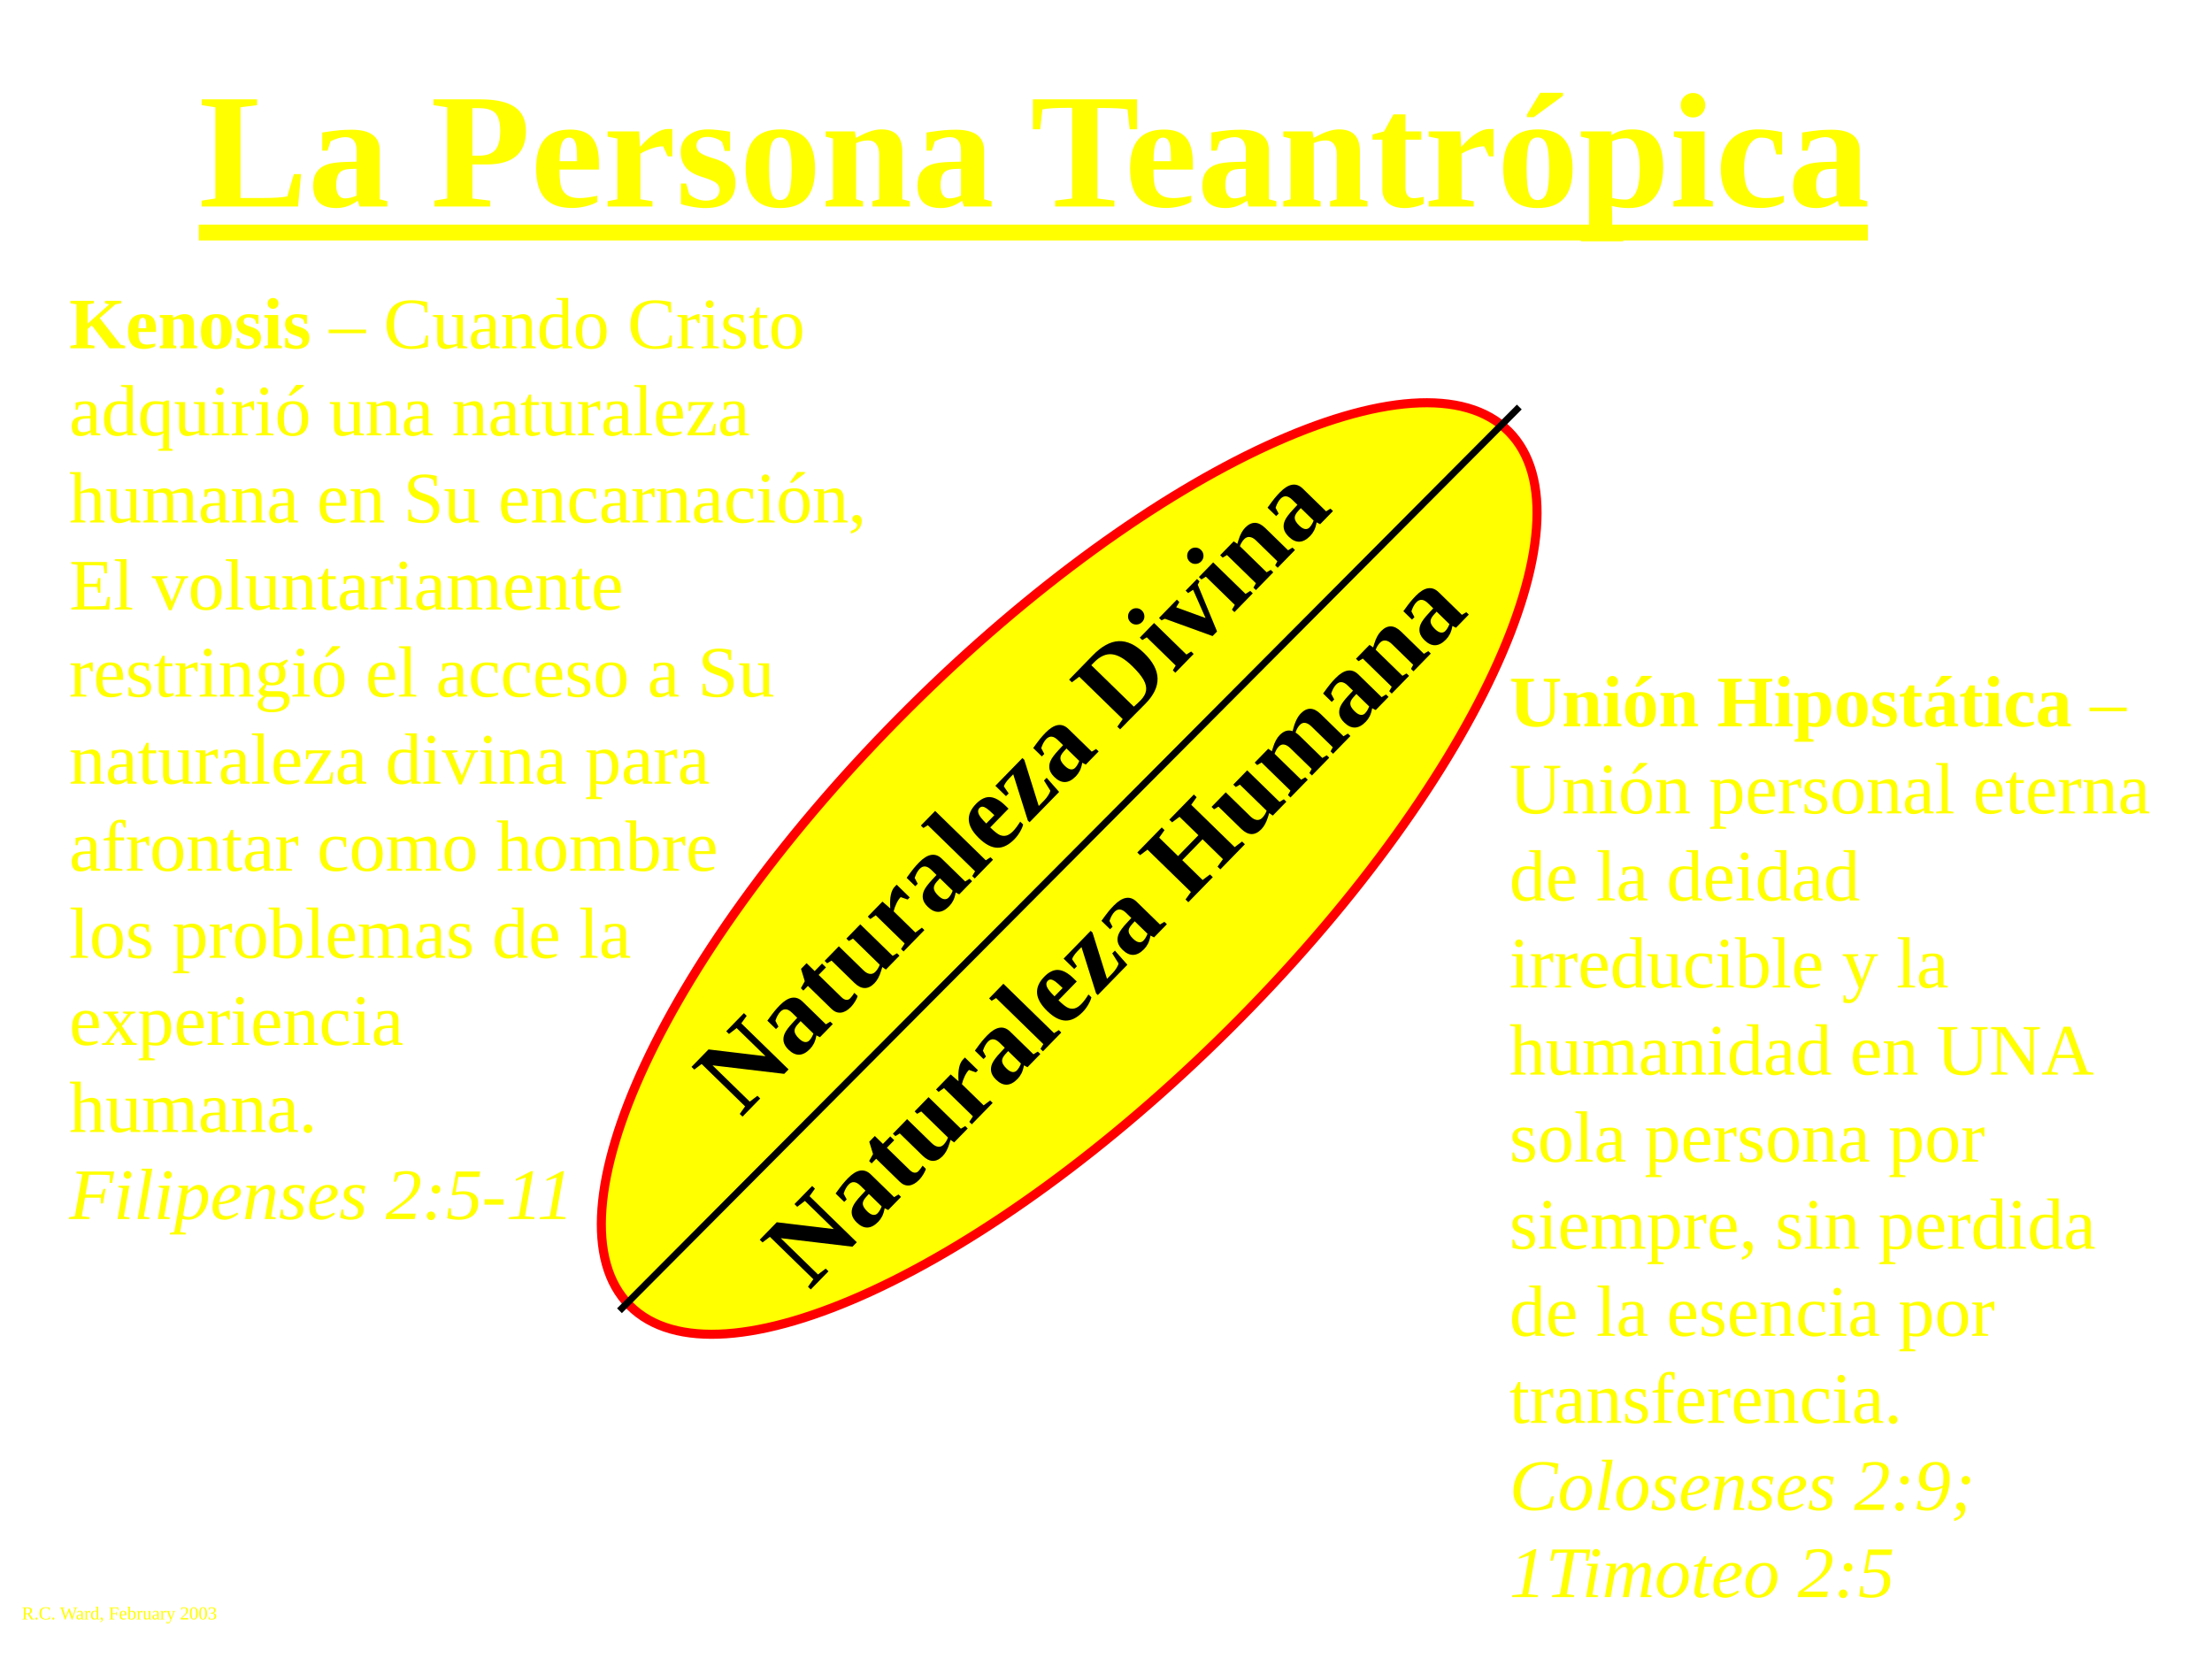
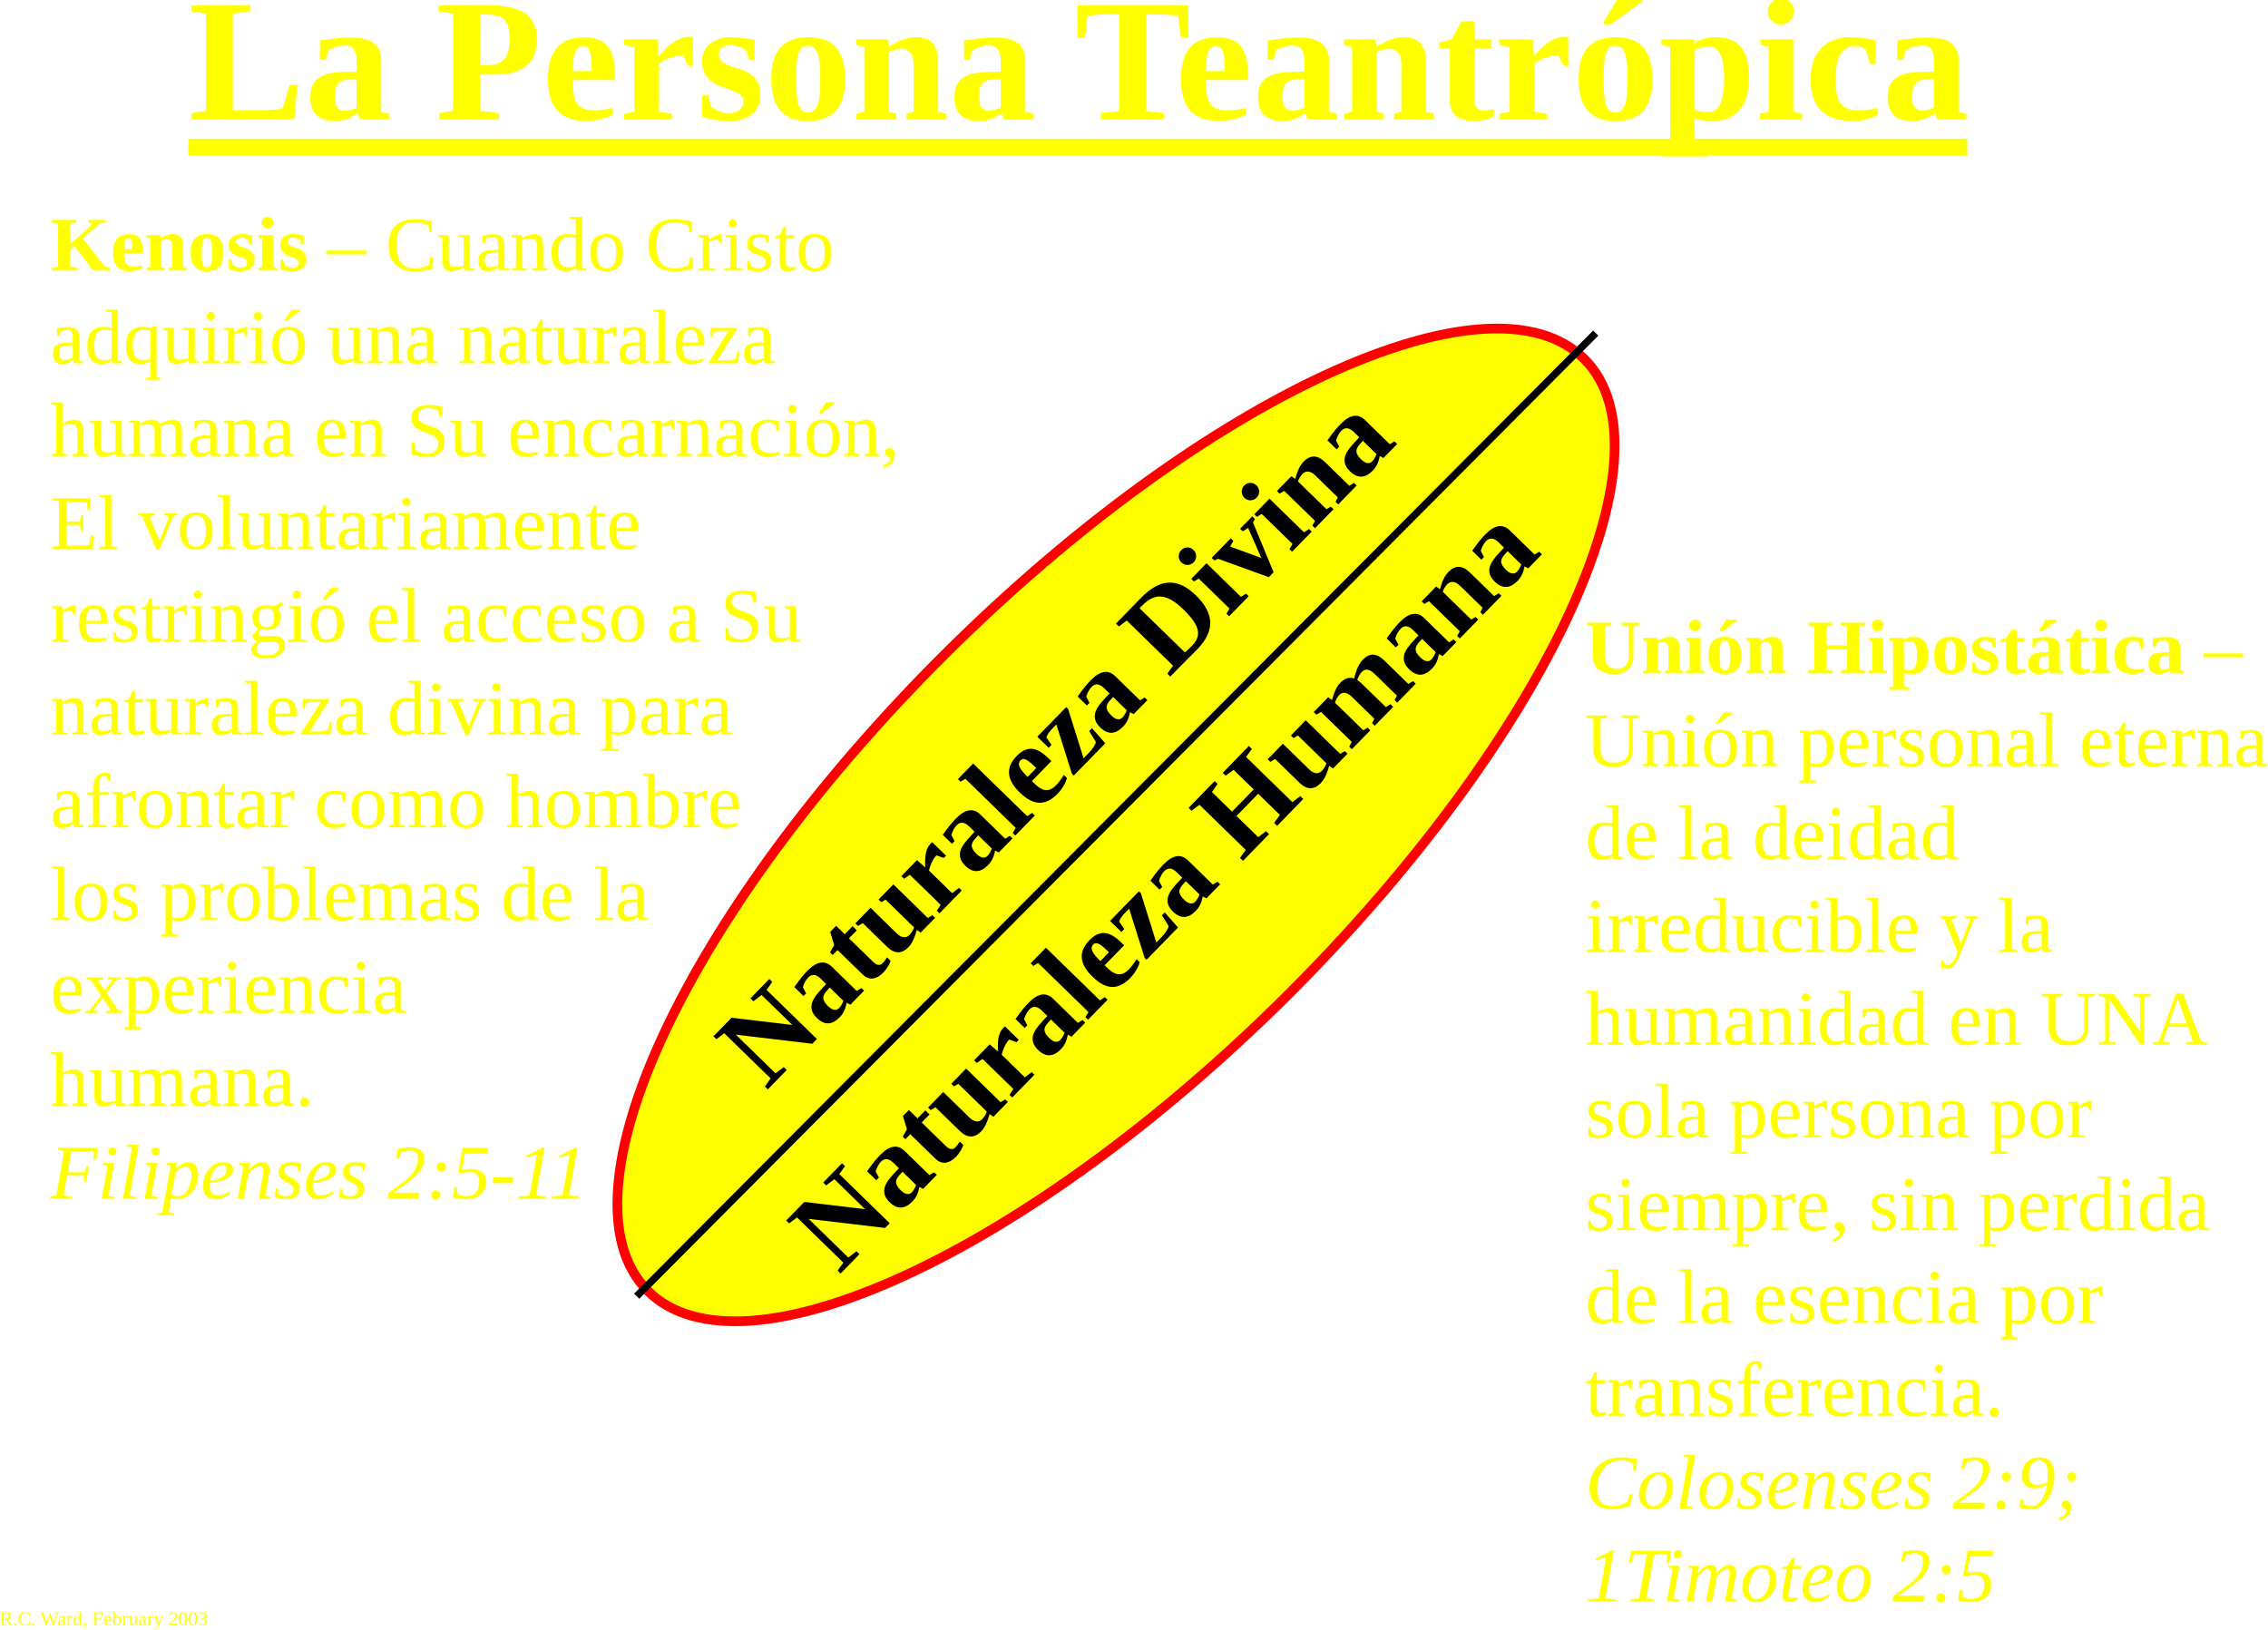
- <svg xmlns="http://www.w3.org/2000/svg" width="3353" height="2513" overflow="hidden">
-   <defs>
+ <svg xmlns="http://www.w3.org/2000/svg" width="967.685" height="695.345" overflow="hidden" version="1.1" id="svg50982" viewBox="0 0 3225.617 2317.816">
+   <defs id="defs50900">
    <clipPath id="clip0">
-       <rect x="0" y="-3" width="3353" height="2513" />
+       <rect x="0" y="-3" width="3353" height="2513" id="rect50897" />
    </clipPath>
  </defs>
-   <g clip-path="url(#clip0)" transform="matrix(1 0 0 1 0 3)">
-     <path d="M954.433 1976.06C820.577 1841.43 1010.37 1435.7 1378.34 1069.84 1746.32 703.978 2153.13 516.527 2286.99 651.155 2420.84 785.784 2231.05 1191.51 1863.08 1557.37 1495.1 1923.24 1088.29 2110.69 954.433 1976.06Z" stroke="#FF0000" stroke-width="13.75" stroke-linejoin="round" stroke-miterlimit="10" fill="#FFFF00" fill-rule="evenodd" />
-     <path d="M0 0 1364 1370" stroke="#000000" stroke-width="10.312" stroke-linejoin="round" stroke-miterlimit="10" fill="none" fill-rule="evenodd" transform="matrix(1 0 0 -1 939 1984)" />
-     <text fill="#FFFF00" font-family="Times New Roman,Times New Roman_MSFontService,sans-serif" font-weight="700" font-size="248" transform="matrix(1 0 0 1 301.362 310)">La Persona <tspan font-size="248" x="1260.53" y="0">Teantrópica</tspan>
+   <g clip-path="url(#clip0)" transform="translate(-33.47832,-140.2266)" id="g50980">
+     <path d="m 954.433,1976.06 c -133.856,-134.63 55.937,-540.36 423.907,-906.22 367.98,-365.862 774.79,-553.313 908.65,-418.685 133.85,134.629 -55.94,540.355 -423.91,906.215 -367.98,365.87 -774.79,553.32 -908.647,418.69 z" stroke="#ff0000" stroke-width="13.75" stroke-linejoin="round" stroke-miterlimit="10" fill="#ffff00" fill-rule="evenodd" id="path50902" />
+     <path d="M 0,0 1364,1370" stroke="#000000" stroke-width="10.312" stroke-linejoin="round" stroke-miterlimit="10" fill="none" fill-rule="evenodd" transform="matrix(1,0,0,-1,939,1984)" id="path50904" />
+     <text fill="#ffff00" font-family="'Times New Roman', 'Times New Roman_MSFontService', sans-serif" font-weight="700" font-size="248px" transform="translate(301.362,310)" id="text50908">La Persona <tspan font-size="248px" x="1260.53" y="0" id="tspan50906">Teantrópica</tspan>
    </text>
-     <path d="M301.362 337.5 933.862 337.5 1566.36 337.5 2198.86 337.5 2831.36 337.5 2831.36 361.5 2198.86 361.5 1566.36 361.5 933.862 361.5 301.362 361.5Z" fill="#FFFF00" fill-rule="evenodd" />
-     <text font-family="Times New Roman,Times New Roman_MSFontService,sans-serif" font-weight="700" font-size="165" transform="matrix(0.698089 -0.716011 0.716011 0.698089 1123.34 1692)">Naturaleza Divina<tspan font-size="165" x="-115.375" y="256.973">Naturaleza Humana</tspan>
+     <path d="m 301.362,337.5 h 632.5 632.498 632.5 632.5 v 24 h -632.5 -632.5 -632.498 -632.5 z" fill="#ffff00" fill-rule="evenodd" id="path50910" />
+     <text font-family="'Times New Roman', 'Times New Roman_MSFontService', sans-serif" font-weight="700" font-size="165px" transform="rotate(-45.72612,2568.04,-486.0545)" id="text50914">Naturaleza Divina<tspan font-size="165px" x="-115.375" y="256.973" id="tspan50912">Naturaleza Humana</tspan>
    </text>
-     <text fill="#FFFF00" font-family="Times New Roman,Times New Roman_MSFontService,sans-serif" font-weight="700" font-size="110" transform="matrix(1 0 0 1 104.891 525)">Kenosis<tspan font-weight="400" font-size="110" x="394.167" y="0">–</tspan>
-       <tspan font-weight="400" font-size="110" x="476.667" y="0">Cuando Cristo </tspan>
-       <tspan font-weight="400" font-size="110" x="0" y="132">adquirió </tspan>
-       <tspan font-weight="400" font-size="110" x="393.594" y="132">una naturaleza </tspan>
-       <tspan font-weight="400" font-size="110" x="0" y="264">humana </tspan>
-       <tspan font-weight="400" font-size="110" x="375.26" y="264">en Su encarnación</tspan>
-       <tspan font-weight="400" font-size="110" x="1180.78" y="264">, </tspan>
-       <tspan font-weight="400" font-size="110" x="0" y="396">El voluntariamente  </tspan>
-       <tspan font-weight="400" font-size="110" x="0" y="528">restringió el acceso a Su </tspan>
-       <tspan font-weight="400" font-size="110" x="0" y="660">naturaleza  divina para </tspan>
-       <tspan font-weight="400" font-size="110" x="0" y="792">afrontar como hombre</tspan>
-       <tspan font-weight="400" font-size="110" x="0" y="924">los problemas</tspan>
-       <tspan font-weight="400" font-size="110" x="641.094" y="924">de la </tspan>
-       <tspan font-weight="400" font-size="110" x="0" y="1056">experiencia </tspan>
-       <tspan font-weight="400" font-size="110" x="0" y="1188">humana.</tspan>
-       <tspan font-style="italic" font-weight="400" font-size="110" x="0" y="1320">Filipenses 2:5</tspan>
-       <tspan font-style="italic" font-weight="400" font-size="110" x="625.625" y="1320">-</tspan>
-       <tspan font-style="italic" font-weight="400" font-size="110" x="662.292" y="1320">11</tspan>
-       <tspan font-size="110" x="2183.11" y="573">Unión Hipostática </tspan>
-       <tspan font-weight="400" font-size="110" x="3063.11" y="573">–</tspan>
-       <tspan font-weight="400" font-size="110" x="2183.11" y="705">Unión personal eterna </tspan>
-       <tspan font-weight="400" font-size="110" x="2183.11" y="837">de la deidad </tspan>
-       <tspan font-weight="400" font-size="110" x="2183.11" y="969">irreducible y la </tspan>
-       <tspan font-weight="400" font-size="110" x="2183.11" y="1101">humanidad en UNA </tspan>
-       <tspan font-weight="400" font-size="110" x="2183.11" y="1233">sola persona por </tspan>
-       <tspan font-weight="400" font-size="110" x="2183.11" y="1365">siempre, sin perdida </tspan>
-       <tspan font-weight="400" font-size="110" x="2183.11" y="1497">de la esencia por </tspan>
-       <tspan font-weight="400" font-size="110" x="2183.11" y="1629">transferencia.</tspan>
-       <tspan font-style="italic" font-weight="400" font-size="110" x="2183.11" y="1761">Colosenses 2:9; </tspan>
-       <tspan font-style="italic" font-weight="400" font-size="110" x="2183.11" y="1893">1Timoteo 2:5</tspan>
-       <tspan font-weight="400" font-size="28" x="-71.891" y="1927">R.C. Ward, February 2003</tspan>
+     <text fill="#ffff00" font-family="'Times New Roman', 'Times New Roman_MSFontService', sans-serif" font-weight="700" font-size="110px" transform="translate(104.891,525)" id="text50978">Kenosis<tspan font-weight="400" font-size="110px" x="394.167" y="0" id="tspan50916">–</tspan>
+       <tspan font-weight="400" font-size="110px" x="476.667" y="0" id="tspan50918">Cuando Cristo</tspan>
+       <tspan font-weight="400" font-size="110px" x="0" y="132" id="tspan50920">adquirió</tspan>
+       <tspan font-weight="400" font-size="110px" x="393.594" y="132" id="tspan50922">una naturaleza</tspan>
+       <tspan font-weight="400" font-size="110px" x="0" y="264" id="tspan50924">humana</tspan>
+       <tspan font-weight="400" font-size="110px" x="375.26" y="264" id="tspan50926">en Su encarnación</tspan>
+       <tspan font-weight="400" font-size="110px" x="1180.78" y="264" id="tspan50928">,</tspan>
+       <tspan font-weight="400" font-size="110px" x="0" y="396" id="tspan50930">El voluntariamente</tspan>
+       <tspan font-weight="400" font-size="110px" x="0" y="528" id="tspan50932">restringió el acceso a Su</tspan>
+       <tspan font-weight="400" font-size="110px" x="0" y="660" id="tspan50934">naturaleza divina para</tspan>
+       <tspan font-weight="400" font-size="110px" x="0" y="792" id="tspan50936">afrontar como hombre</tspan>
+       <tspan font-weight="400" font-size="110px" x="0" y="924" id="tspan50938">los problemas</tspan>
+       <tspan font-weight="400" font-size="110px" x="641.094" y="924" id="tspan50940">de la</tspan>
+       <tspan font-weight="400" font-size="110px" x="0" y="1056" id="tspan50942">experiencia</tspan>
+       <tspan font-weight="400" font-size="110px" x="0" y="1188" id="tspan50944">humana.</tspan>
+       <tspan font-style="italic" font-weight="400" font-size="110px" x="0" y="1320" id="tspan50946">Filipenses 2:5</tspan>
+       <tspan font-style="italic" font-weight="400" font-size="110px" x="625.625" y="1320" id="tspan50948">-</tspan>
+       <tspan font-style="italic" font-weight="400" font-size="110px" x="662.292" y="1320" id="tspan50950">11</tspan>
+       <tspan font-size="110px" x="2183.11" y="573" id="tspan50952">Unión Hipostática</tspan>
+       <tspan font-weight="400" font-size="110px" x="3063.11" y="573" id="tspan50954">–</tspan>
+       <tspan font-weight="400" font-size="110px" x="2183.11" y="705" id="tspan50956">Unión personal eterna</tspan>
+       <tspan font-weight="400" font-size="110px" x="2183.11" y="837" id="tspan50958">de la deidad</tspan>
+       <tspan font-weight="400" font-size="110px" x="2183.11" y="969" id="tspan50960">irreducible y la</tspan>
+       <tspan font-weight="400" font-size="110px" x="2183.11" y="1101" id="tspan50962">humanidad en UNA</tspan>
+       <tspan font-weight="400" font-size="110px" x="2183.11" y="1233" id="tspan50964">sola persona por</tspan>
+       <tspan font-weight="400" font-size="110px" x="2183.11" y="1365" id="tspan50966">siempre, sin perdida</tspan>
+       <tspan font-weight="400" font-size="110px" x="2183.11" y="1497" id="tspan50968">de la esencia por</tspan>
+       <tspan font-weight="400" font-size="110px" x="2183.11" y="1629" id="tspan50970">transferencia.</tspan>
+       <tspan font-style="italic" font-weight="400" font-size="110px" x="2183.11" y="1761" id="tspan50972">Colosenses 2:9;</tspan>
+       <tspan font-style="italic" font-weight="400" font-size="110px" x="2183.11" y="1893" id="tspan50974">1Timoteo 2:5</tspan>
+       <tspan font-weight="400" font-size="28px" x="-71.891" y="1927" id="tspan50976">R.C. Ward, February 2003</tspan>
    </text>
  </g>
</svg>
